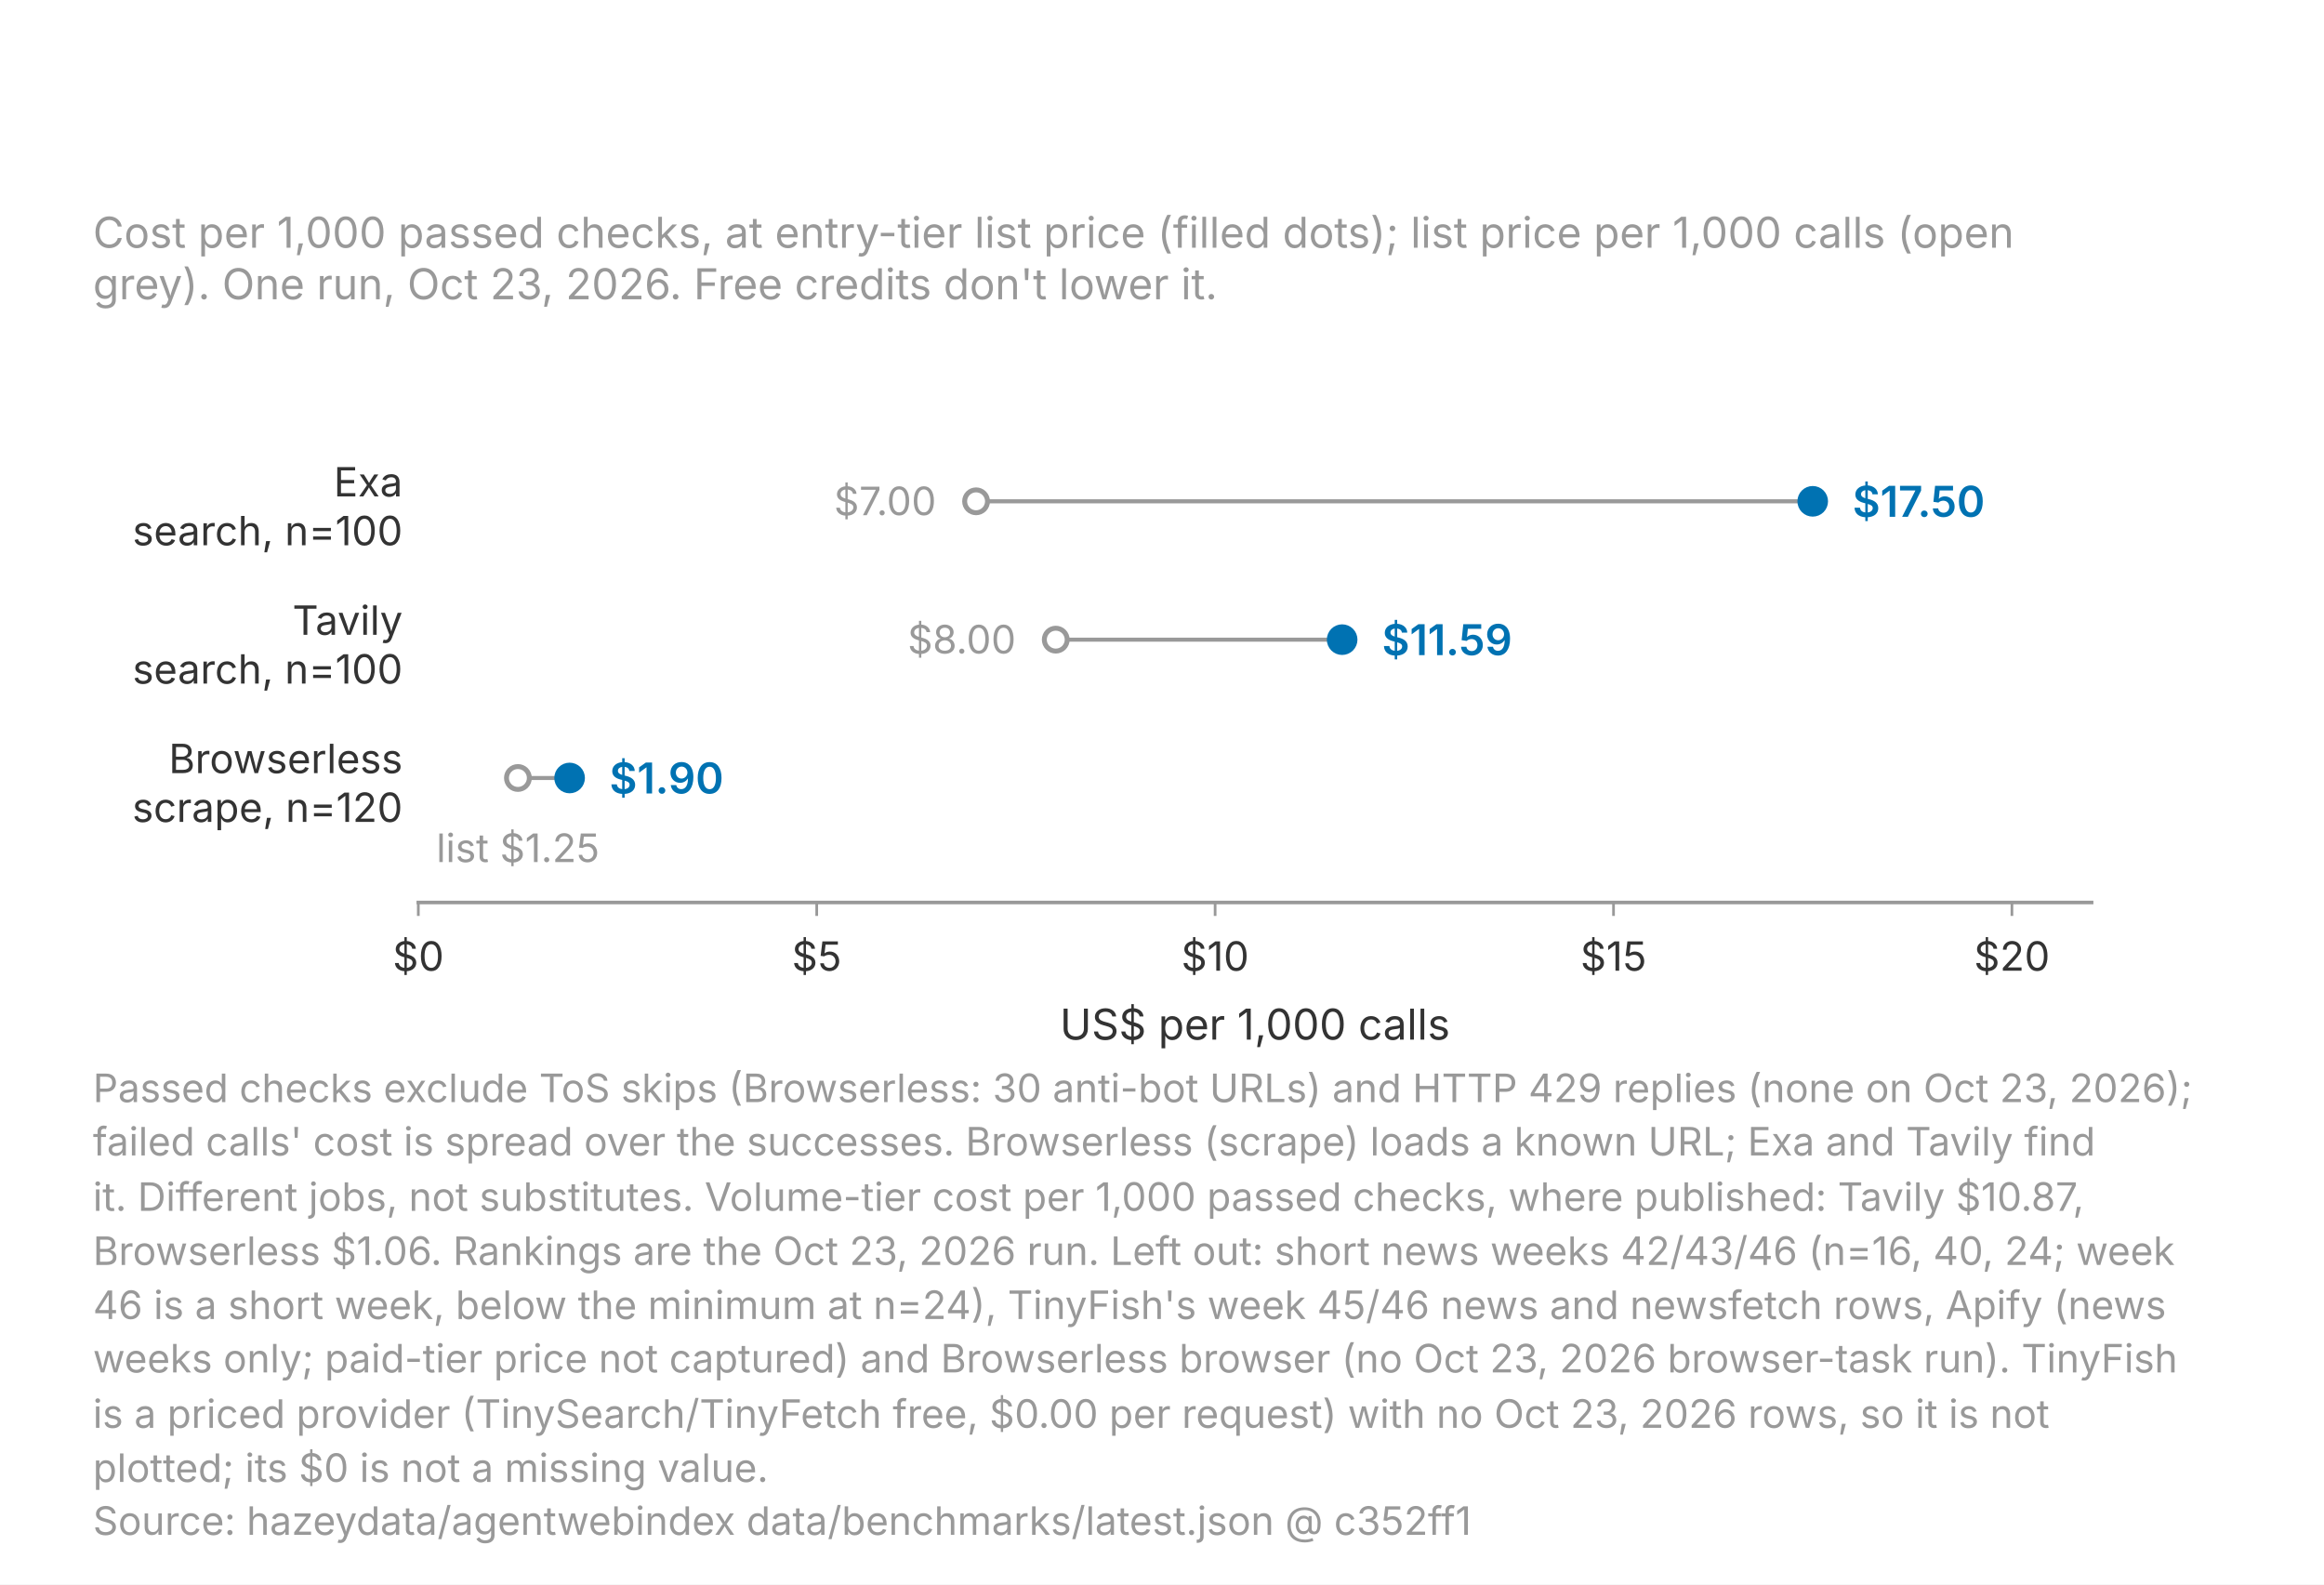
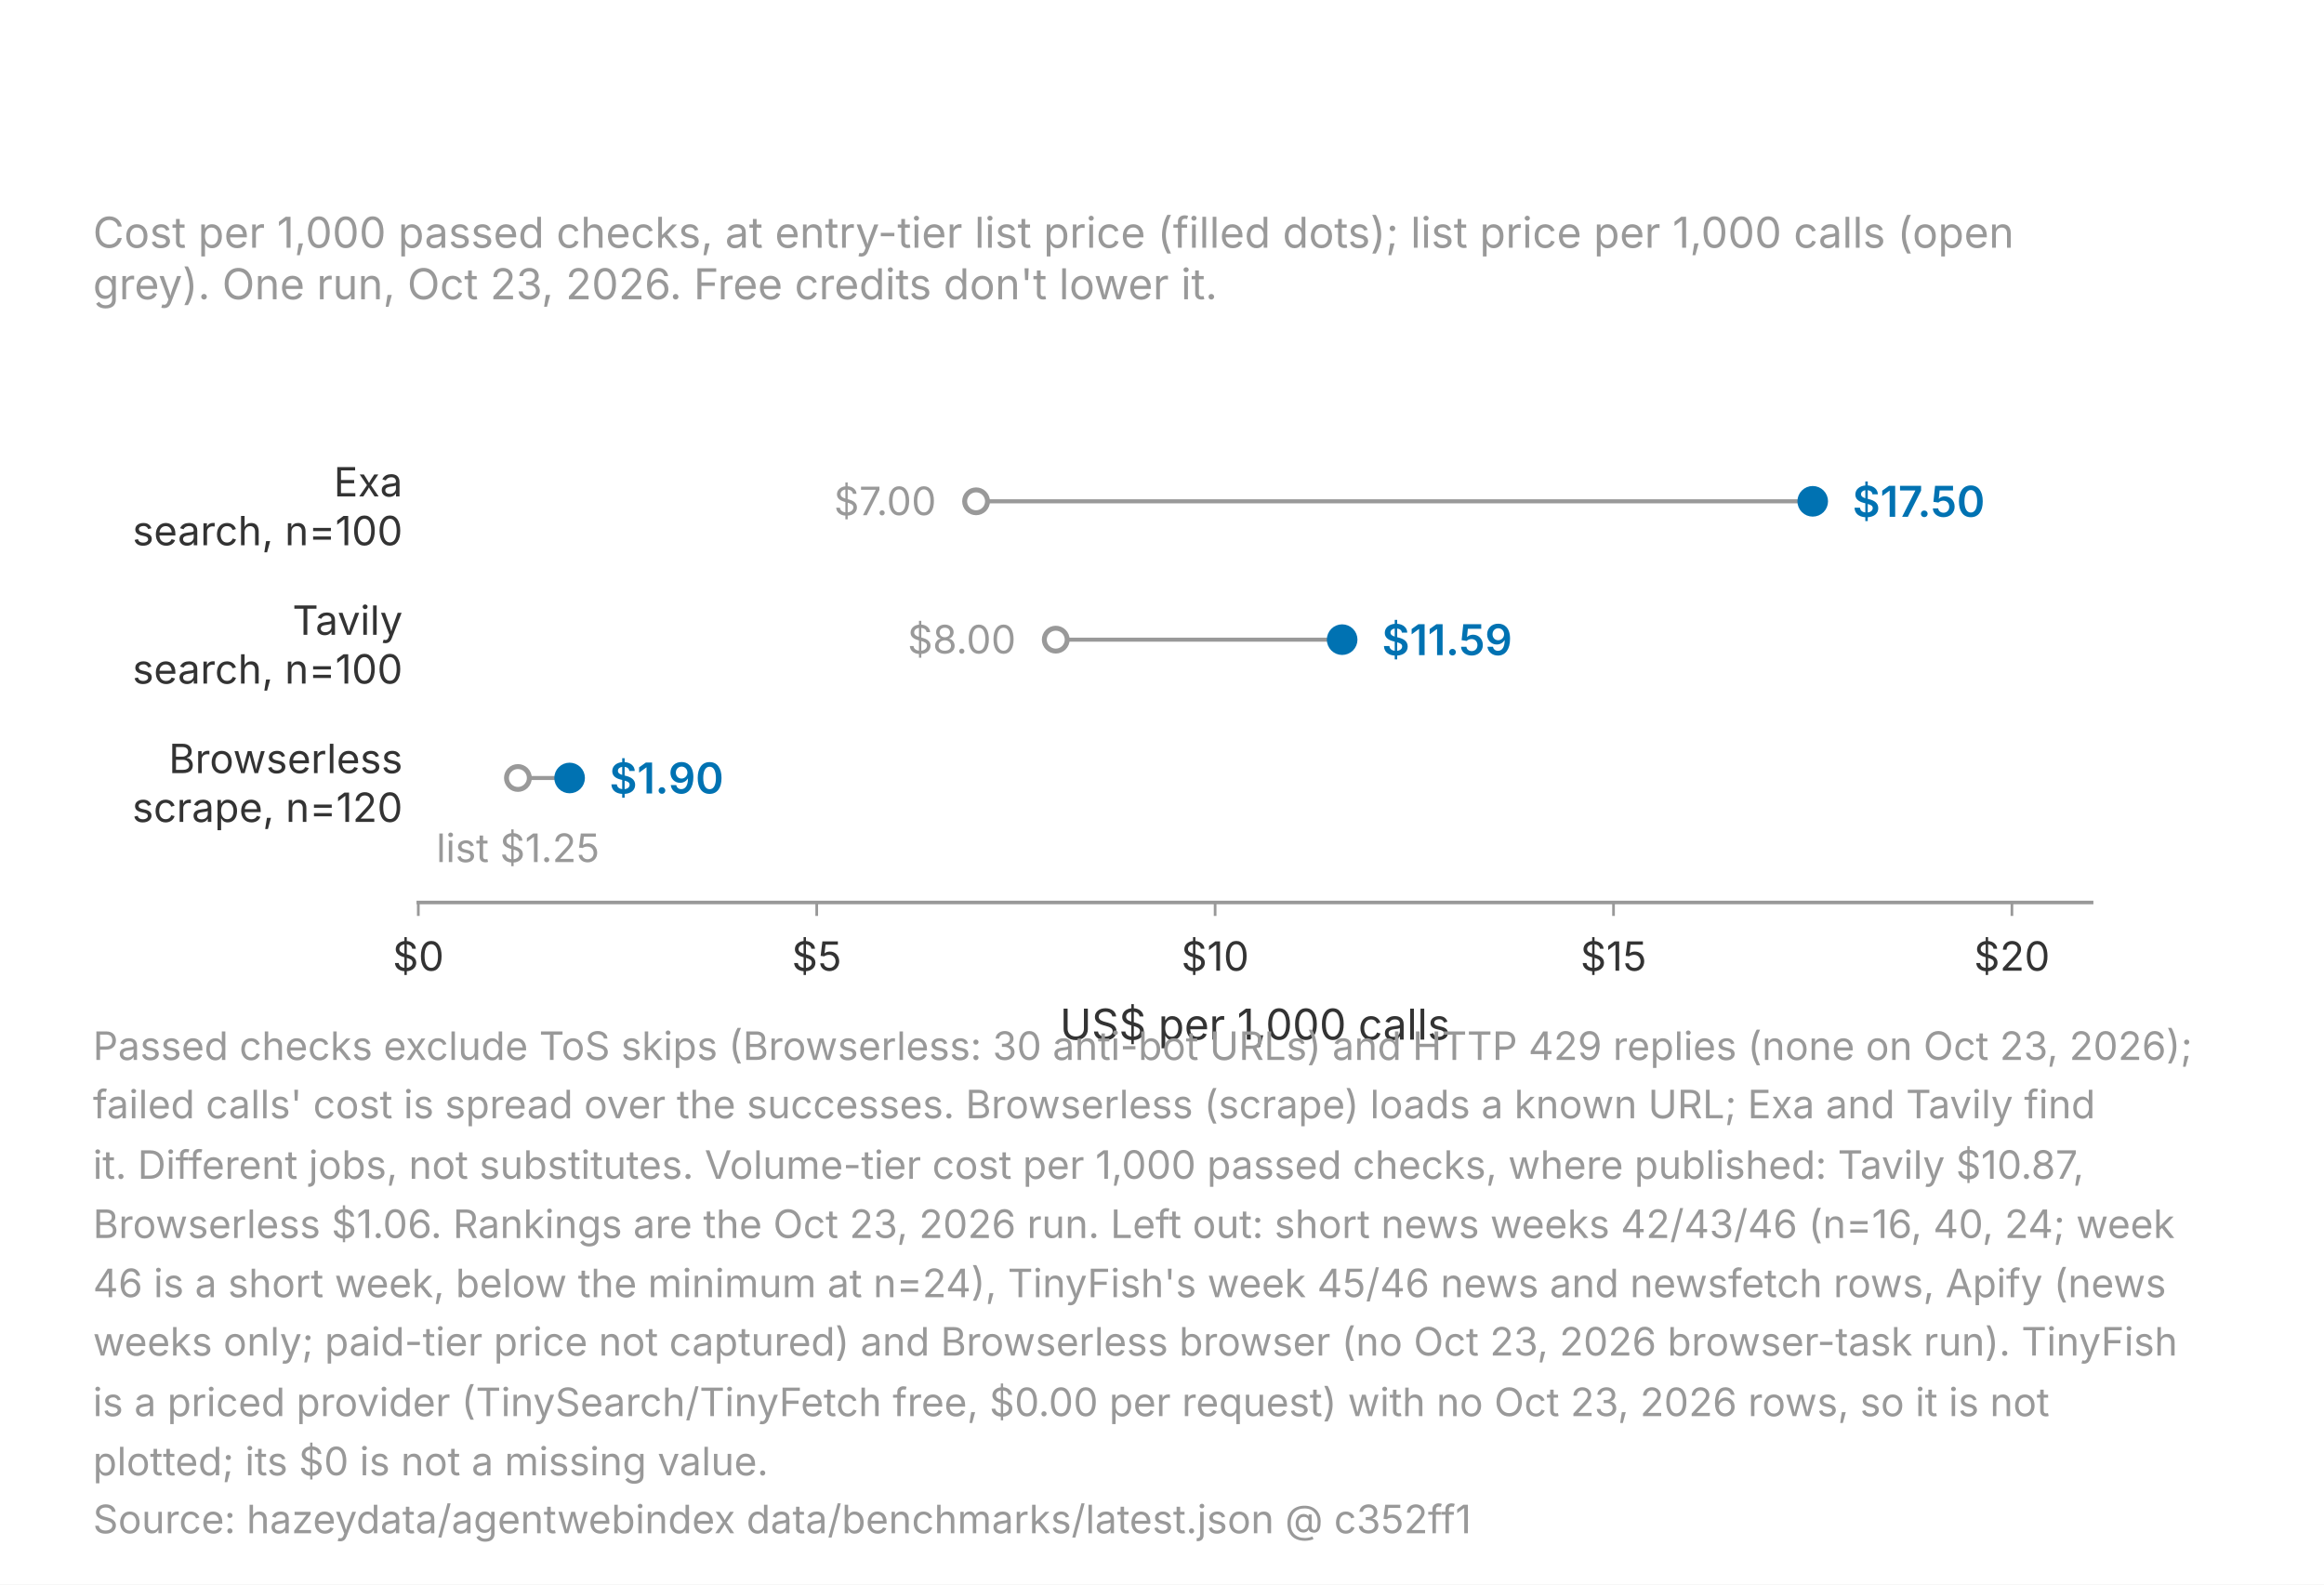
<svg xmlns="http://www.w3.org/2000/svg" xmlns:xlink="http://www.w3.org/1999/xlink" role="img" aria-label="Exa lists cheaper than Tavily ($7.00 vs $8.00 per 1,000 calls) but costs more per 1,000 passed checks ($17.50 vs $11.59)" width="518.4pt" height="353.43pt" viewBox="0 0 518.4 353.43" version="1.1">
  <defs>
    <style type="text/css">*{stroke-linejoin: round; stroke-linecap: butt}</style>
  </defs>
  <g id="figure_1">
    <g id="patch_1">
      <path d="M 0 353.43  L 518.4 353.43  L 518.4 0  L 0 0  z " style="fill: #ffffff" />
    </g>
    <g id="axes_1">
      <g id="patch_2">
        <path d="M 93.312 201.308  L 466.56 201.308  L 466.56 93.308  L 93.312 93.308  z " style="fill: #ffffff" />
      </g>
      <g id="matplotlib.axis_1">
        <g id="xtick_1">
          <g id="line2d_1">
            <defs>
-               <path id="m017105ead7" d="M 0 0  L 0 3  " style="stroke: #999999; stroke-width: 0.6" />
+               <path id="m399b68509c" d="M 0 0  L 0 3  " style="stroke: #999999; stroke-width: 0.6" />
            </defs>
            <g>
-               <use xlink:href="#m017105ead7" x="93.312" y="201.308" style="fill: #999999; stroke: #999999; stroke-width: 0.6" />
+               <use xlink:href="#m399b68509c" x="93.312" y="201.308" style="fill: #999999; stroke: #999999; stroke-width: 0.6" />
            </g>
          </g>
          <g id="text_1">
            <text style="font-size: 9px; font-family: 'Inter', sans-serif; text-anchor: middle; fill: #333333" x="93.312" y="216.526" transform="rotate(-0 93.312 216.5263)">$0</text>
          </g>
        </g>
        <g id="xtick_2">
          <g id="line2d_2">
            <g>
-               <use xlink:href="#m017105ead7" x="182.181" y="201.308" style="fill: #999999; stroke: #999999; stroke-width: 0.6" />
+               <use xlink:href="#m399b68509c" x="182.181" y="201.308" style="fill: #999999; stroke: #999999; stroke-width: 0.6" />
            </g>
          </g>
          <g id="text_2">
            <text style="font-size: 9px; font-family: 'Inter', sans-serif; text-anchor: middle; fill: #333333" x="182.181" y="216.526" transform="rotate(-0 182.1806 216.5263)">$5</text>
          </g>
        </g>
        <g id="xtick_3">
          <g id="line2d_3">
            <g>
-               <use xlink:href="#m017105ead7" x="271.049" y="201.308" style="fill: #999999; stroke: #999999; stroke-width: 0.6" />
+               <use xlink:href="#m399b68509c" x="271.049" y="201.308" style="fill: #999999; stroke: #999999; stroke-width: 0.6" />
            </g>
          </g>
          <g id="text_3">
            <text style="font-size: 9px; font-family: 'Inter', sans-serif; text-anchor: middle; fill: #333333" x="271.049" y="216.526" transform="rotate(-0 271.0491 216.5263)">$10</text>
          </g>
        </g>
        <g id="xtick_4">
          <g id="line2d_4">
            <g>
-               <use xlink:href="#m017105ead7" x="359.918" y="201.308" style="fill: #999999; stroke: #999999; stroke-width: 0.6" />
+               <use xlink:href="#m399b68509c" x="359.918" y="201.308" style="fill: #999999; stroke: #999999; stroke-width: 0.6" />
            </g>
          </g>
          <g id="text_4">
            <text style="font-size: 9px; font-family: 'Inter', sans-serif; text-anchor: middle; fill: #333333" x="359.918" y="216.526" transform="rotate(-0 359.9177 216.5263)">$15</text>
          </g>
        </g>
        <g id="xtick_5">
          <g id="line2d_5">
            <g>
-               <use xlink:href="#m017105ead7" x="448.786" y="201.308" style="fill: #999999; stroke: #999999; stroke-width: 0.6" />
+               <use xlink:href="#m399b68509c" x="448.786" y="201.308" style="fill: #999999; stroke: #999999; stroke-width: 0.6" />
            </g>
          </g>
          <g id="text_5">
            <text style="font-size: 9px; font-family: 'Inter', sans-serif; text-anchor: middle; fill: #333333" x="448.786" y="216.526" transform="rotate(-0 448.7863 216.5263)">$20</text>
          </g>
        </g>
        <g id="text_6">
          <text style="font-size: 9.5px; font-family: 'Inter', sans-serif; text-anchor: middle; fill: #333333" x="279.936" y="231.9" transform="rotate(-0 279.936 231.9003)">US$ per 1,000 calls</text>
        </g>
      </g>
      <g id="matplotlib.axis_2">
        <g id="ytick_1">
          <g id="line2d_6" />
          <g id="text_7">
            <text style="font-size: 9px; font-family: 'Inter', sans-serif; fill: #333333" transform="translate(37.63169 172.4506)">Browserless</text>
            <text style="font-size: 9px; font-family: 'Inter', sans-serif; fill: #333333" transform="translate(29.49794 183.3403)">scrape, n=120</text>
          </g>
        </g>
        <g id="ytick_2">
          <g id="line2d_7" />
          <g id="text_8">
            <text style="font-size: 9px; font-family: 'Inter', sans-serif; fill: #333333" transform="translate(65.22091 141.5935)">Tavily</text>
            <text style="font-size: 9px; font-family: 'Inter', sans-serif; fill: #333333" transform="translate(29.55841 152.4831)">search, n=100</text>
          </g>
        </g>
        <g id="ytick_3">
          <g id="line2d_8" />
          <g id="text_9">
            <text style="font-size: 9px; font-family: 'Inter', sans-serif; fill: #333333" transform="translate(74.43466 110.7363)">Exa</text>
            <text style="font-size: 9px; font-family: 'Inter', sans-serif; fill: #333333" transform="translate(29.55841 121.626)">search, n=100</text>
          </g>
        </g>
      </g>
      <g id="line2d_9">
-         <path d="M 217.728 111.822  L 404.352 111.822  " clip-path="url(#p667c89da0c)" style="fill: none; stroke: #999999; stroke-width: 0.9; stroke-linecap: round" />
+         <path d="M 217.728 111.822  L 404.352 111.822  " clip-path="url(#pf5da5d549b)" style="fill: none; stroke: #999999; stroke-width: 0.9; stroke-linecap: round" />
      </g>
      <g id="line2d_10">
-         <path d="M 235.502 142.679  L 299.384 142.679  " clip-path="url(#p667c89da0c)" style="fill: none; stroke: #999999; stroke-width: 0.9; stroke-linecap: round" />
+         <path d="M 235.502 142.679  L 299.384 142.679  " clip-path="url(#pf5da5d549b)" style="fill: none; stroke: #999999; stroke-width: 0.9; stroke-linecap: round" />
      </g>
      <g id="line2d_11">
-         <path d="M 115.529 173.536  L 127.06 173.536  " clip-path="url(#p667c89da0c)" style="fill: none; stroke: #999999; stroke-width: 0.9; stroke-linecap: round" />
+         <path d="M 115.529 173.536  L 127.06 173.536  " clip-path="url(#pf5da5d549b)" style="fill: none; stroke: #999999; stroke-width: 0.9; stroke-linecap: round" />
      </g>
      <g id="patch_3">
        <path d="M 93.312 201.308  L 466.56 201.308  " style="fill: none; stroke: #999999; stroke-width: 0.8; stroke-linejoin: miter; stroke-linecap: square" />
      </g>
      <g id="PathCollection_1">
        <defs>
-           <path id="m910f0287c2" d="M 0 2.55  C 0.676 2.55 1.325 2.281 1.803 1.803  C 2.281 1.325 2.55 0.676 2.55 0  C 2.55 -0.676 2.281 -1.325 1.803 -1.803  C 1.325 -2.281 0.676 -2.55 0 -2.55  C -0.676 -2.55 -1.325 -2.281 -1.803 -1.803  C -2.281 -1.325 -2.55 -0.676 -2.55 0  C -2.55 0.676 -2.281 1.325 -1.803 1.803  C -1.325 2.281 -0.676 2.55 0 2.55  z " style="stroke: #999999; stroke-width: 1.1" />
+           <path id="m035bb4aee4" d="M 0 2.55  C 0.676 2.55 1.325 2.281 1.803 1.803  C 2.281 1.325 2.55 0.676 2.55 0  C 2.55 -0.676 2.281 -1.325 1.803 -1.803  C 1.325 -2.281 0.676 -2.55 0 -2.55  C -0.676 -2.55 -1.325 -2.281 -1.803 -1.803  C -2.281 -1.325 -2.55 -0.676 -2.55 0  C -2.55 0.676 -2.281 1.325 -1.803 1.803  C -1.325 2.281 -0.676 2.55 0 2.55  z " style="stroke: #999999; stroke-width: 1.1" />
        </defs>
-         <g clip-path="url(#p667c89da0c)">
-           <use xlink:href="#m910f0287c2" x="217.728" y="111.822" style="fill: #ffffff; stroke: #999999; stroke-width: 1.1" />
+         <g clip-path="url(#pf5da5d549b)">
+           <use xlink:href="#m035bb4aee4" x="217.728" y="111.822" style="fill: #ffffff; stroke: #999999; stroke-width: 1.1" />
        </g>
      </g>
      <g id="text_10">
        <text style="font-weight: 600; font-size: 9.5px; font-family: 'Inter', sans-serif; text-anchor: start; fill: #0072b2" x="413.239" y="115.278" transform="rotate(-0 413.2389 115.2776)">$17.50</text>
      </g>
      <g id="text_11">
        <text style="font-size: 8.75px; font-family: 'Inter', sans-serif; text-anchor: end; fill: #999999" x="208.841" y="114.914" transform="rotate(-0 208.8411 114.9138)">$7.00</text>
      </g>
      <g id="PathCollection_2">
-         <g clip-path="url(#p667c89da0c)">
-           <use xlink:href="#m910f0287c2" x="235.502" y="142.679" style="fill: #ffffff; stroke: #999999; stroke-width: 1.1" />
+         <g clip-path="url(#pf5da5d549b)">
+           <use xlink:href="#m035bb4aee4" x="235.502" y="142.679" style="fill: #ffffff; stroke: #999999; stroke-width: 1.1" />
        </g>
      </g>
      <g id="text_12">
        <text style="font-weight: 600; font-size: 9.5px; font-family: 'Inter', sans-serif; text-anchor: start; fill: #0072b2" x="308.271" y="146.135" transform="rotate(-0 308.2709 146.1347)">$11.59</text>
      </g>
      <g id="text_13">
        <text style="font-size: 8.75px; font-family: 'Inter', sans-serif; text-anchor: end; fill: #999999" x="226.615" y="145.771" transform="rotate(-0 226.6149 145.771)">$8.00</text>
      </g>
      <g id="PathCollection_3">
-         <g clip-path="url(#p667c89da0c)">
-           <use xlink:href="#m910f0287c2" x="115.529" y="173.536" style="fill: #ffffff; stroke: #999999; stroke-width: 1.1" />
+         <g clip-path="url(#pf5da5d549b)">
+           <use xlink:href="#m035bb4aee4" x="115.529" y="173.536" style="fill: #ffffff; stroke: #999999; stroke-width: 1.1" />
        </g>
      </g>
      <g id="text_14">
        <text style="font-weight: 600; font-size: 9.5px; font-family: 'Inter', sans-serif; text-anchor: start; fill: #0072b2" x="135.946" y="176.992" transform="rotate(-0 135.9464 176.9919)">$1.90</text>
      </g>
      <g id="text_15">
        <text style="font-size: 8.75px; font-family: 'Inter', sans-serif; text-anchor: middle; fill: #999999" x="115.529" y="192.286" transform="rotate(-0 115.5291 192.2861)">list $1.25</text>
      </g>
      <g id="PathCollection_4">
        <defs>
-           <path id="m9521c93a7f" d="M 0 2.915  C 0.773 2.915 1.515 2.608 2.062 2.062  C 2.608 1.515 2.915 0.773 2.915 0  C 2.915 -0.773 2.608 -1.515 2.062 -2.062  C 1.515 -2.608 0.773 -2.915 0 -2.915  C -0.773 -2.915 -1.515 -2.608 -2.062 -2.062  C -2.608 -1.515 -2.915 -0.773 -2.915 0  C -2.915 0.773 -2.608 1.515 -2.062 2.062  C -1.515 2.608 -0.773 2.915 0 2.915  z " style="stroke: #0072b2" />
+           <path id="mc187182f05" d="M 0 2.915  C 0.773 2.915 1.515 2.608 2.062 2.062  C 2.608 1.515 2.915 0.773 2.915 0  C 2.915 -0.773 2.608 -1.515 2.062 -2.062  C 1.515 -2.608 0.773 -2.915 0 -2.915  C -0.773 -2.915 -1.515 -2.608 -2.062 -2.062  C -2.608 -1.515 -2.915 -0.773 -2.915 0  C -2.915 0.773 -2.608 1.515 -2.062 2.062  C -1.515 2.608 -0.773 2.915 0 2.915  z " style="stroke: #0072b2" />
        </defs>
-         <g clip-path="url(#p667c89da0c)">
-           <use xlink:href="#m9521c93a7f" x="404.352" y="111.822" style="fill: #0072b2; stroke: #0072b2" />
+         <g clip-path="url(#pf5da5d549b)">
+           <use xlink:href="#mc187182f05" x="404.352" y="111.822" style="fill: #0072b2; stroke: #0072b2" />
        </g>
      </g>
      <g id="PathCollection_5">
-         <g clip-path="url(#p667c89da0c)">
-           <use xlink:href="#m9521c93a7f" x="299.384" y="142.679" style="fill: #0072b2; stroke: #0072b2" />
+         <g clip-path="url(#pf5da5d549b)">
+           <use xlink:href="#mc187182f05" x="299.384" y="142.679" style="fill: #0072b2; stroke: #0072b2" />
        </g>
      </g>
      <g id="PathCollection_6">
-         <g clip-path="url(#p667c89da0c)">
-           <use xlink:href="#m9521c93a7f" x="127.06" y="173.536" style="fill: #0072b2; stroke: #0072b2" />
+         <g clip-path="url(#pf5da5d549b)">
+           <use xlink:href="#mc187182f05" x="127.06" y="173.536" style="fill: #0072b2; stroke: #0072b2" />
        </g>
      </g>
    </g>
    <g id="text_17">
      <text style="font-size: 9.5px; font-family: 'Inter', sans-serif; fill: #999999" transform="translate(20.736 55.26062)">Cost per 1,000 passed checks, at entry-tier list price (filled dots); list price per 1,000 calls (open</text>
      <text style="font-size: 9.5px; font-family: 'Inter', sans-serif; fill: #999999" transform="translate(20.736 66.75525)">grey). One run, Oct 23, 2026. Free credits don't lower it.</text>
    </g>
    <g id="text_18">
-       <text style="font-size: 8.75px; font-family: 'Inter', sans-serif; fill: #999999" transform="translate(20.736 245.8389)">Passed checks exclude ToS skips (Browserless: 30 anti-bot URLs) and HTTP 429 replies (none on Oct 23, 2026);</text>
-       <text style="font-size: 8.75px; font-family: 'Inter', sans-serif; fill: #999999" transform="translate(20.736 257.7392)">failed calls' cost is spread over the successes. Browserless (scrape) loads a known URL; Exa and Tavily find</text>
-       <text style="font-size: 8.75px; font-family: 'Inter', sans-serif; fill: #999999" transform="translate(20.736 270.0869)">it. Different jobs, not substitutes. Volume-tier cost per 1,000 passed checks, where published: Tavily $10.87,</text>
-       <text style="font-size: 8.75px; font-family: 'Inter', sans-serif; fill: #999999" transform="translate(20.736 282.1553)">Browserless $1.06. Rankings are the Oct 23, 2026 run. Left out: short news weeks 42/43/46 (n=16, 40, 24; week</text>
-       <text style="font-size: 8.75px; font-family: 'Inter', sans-serif; fill: #999999" transform="translate(20.736 294.2218)">46 is a short week, below the minimum at n=24), TinyFish's week 45/46 news and newsfetch rows, Apify (news</text>
-       <text style="font-size: 8.75px; font-family: 'Inter', sans-serif; fill: #999999" transform="translate(20.736 306.1376)">weeks only; paid-tier price not captured) and Browserless browser (no Oct 23, 2026 browser-task run). TinyFish</text>
-       <text style="font-size: 8.75px; font-family: 'Inter', sans-serif; fill: #999999" transform="translate(20.736 318.4854)">is a priced provider (TinySearch/TinyFetch free, $0.00 per request) with no Oct 23, 2026 rows, so it is not</text>
-       <text style="font-size: 8.75px; font-family: 'Inter', sans-serif; fill: #999999" transform="translate(20.736 330.5537)">plotted; its $0 is not a missing value.</text>
-       <text style="font-size: 8.75px; font-family: 'Inter', sans-serif; fill: #999999" transform="translate(20.736 342.3639)">Source: hazeydata/agentwebindex data/benchmarks/latest.json @ c352ff1</text>
+       <text style="font-size: 8.75px; font-family: 'Inter', sans-serif; fill: #999999" transform="translate(20.736 236.4273)">Passed checks exclude ToS skips (Browserless: 30 anti-bot URLs) and HTTP 429 replies (none on Oct 23, 2026);</text>
+       <text style="font-size: 8.75px; font-family: 'Inter', sans-serif; fill: #999999" transform="translate(20.736 249.4432)">failed calls' cost is spread over the successes. Browserless (scrape) loads a known URL; Exa and Tavily find</text>
+       <text style="font-size: 8.75px; font-family: 'Inter', sans-serif; fill: #999999" transform="translate(20.736 262.9485)">it. Different jobs, not substitutes. Volume-tier cost per 1,000 passed checks, where published: Tavily $10.87,</text>
+       <text style="font-size: 8.75px; font-family: 'Inter', sans-serif; fill: #999999" transform="translate(20.736 276.1483)">Browserless $1.06. Rankings are the Oct 23, 2026 run. Left out: short news weeks 42/43/46 (n=16, 40, 24; week</text>
+       <text style="font-size: 8.75px; font-family: 'Inter', sans-serif; fill: #999999" transform="translate(20.736 289.346)">46 is a short week, below the minimum at n=24), TinyFish's week 45/46 news and newsfetch rows, Apify (news</text>
+       <text style="font-size: 8.75px; font-family: 'Inter', sans-serif; fill: #999999" transform="translate(20.736 302.379)">weeks only; paid-tier price not captured) and Browserless browser (no Oct 23, 2026 browser-task run). TinyFish</text>
+       <text style="font-size: 8.75px; font-family: 'Inter', sans-serif; fill: #999999" transform="translate(20.736 315.8843)">is a priced provider (TinySearch/TinyFetch free, $0.00 per request) with no Oct 23, 2026 rows, so it is not</text>
+       <text style="font-size: 8.75px; font-family: 'Inter', sans-serif; fill: #999999" transform="translate(20.736 329.0841)">plotted; its $0 is not a missing value.</text>
+       <text style="font-size: 8.75px; font-family: 'Inter', sans-serif; fill: #999999" transform="translate(20.736 342.0015)">Source: hazeydata/agentwebindex data/benchmarks/latest.json @ c352ff1</text>
    </g>
  </g>
  <defs>
-     <clipPath id="p667c89da0c">
+     <clipPath id="pf5da5d549b">
      <rect x="93.312" y="93.308" width="373.248" height="108" />
    </clipPath>
  </defs>
</svg>
